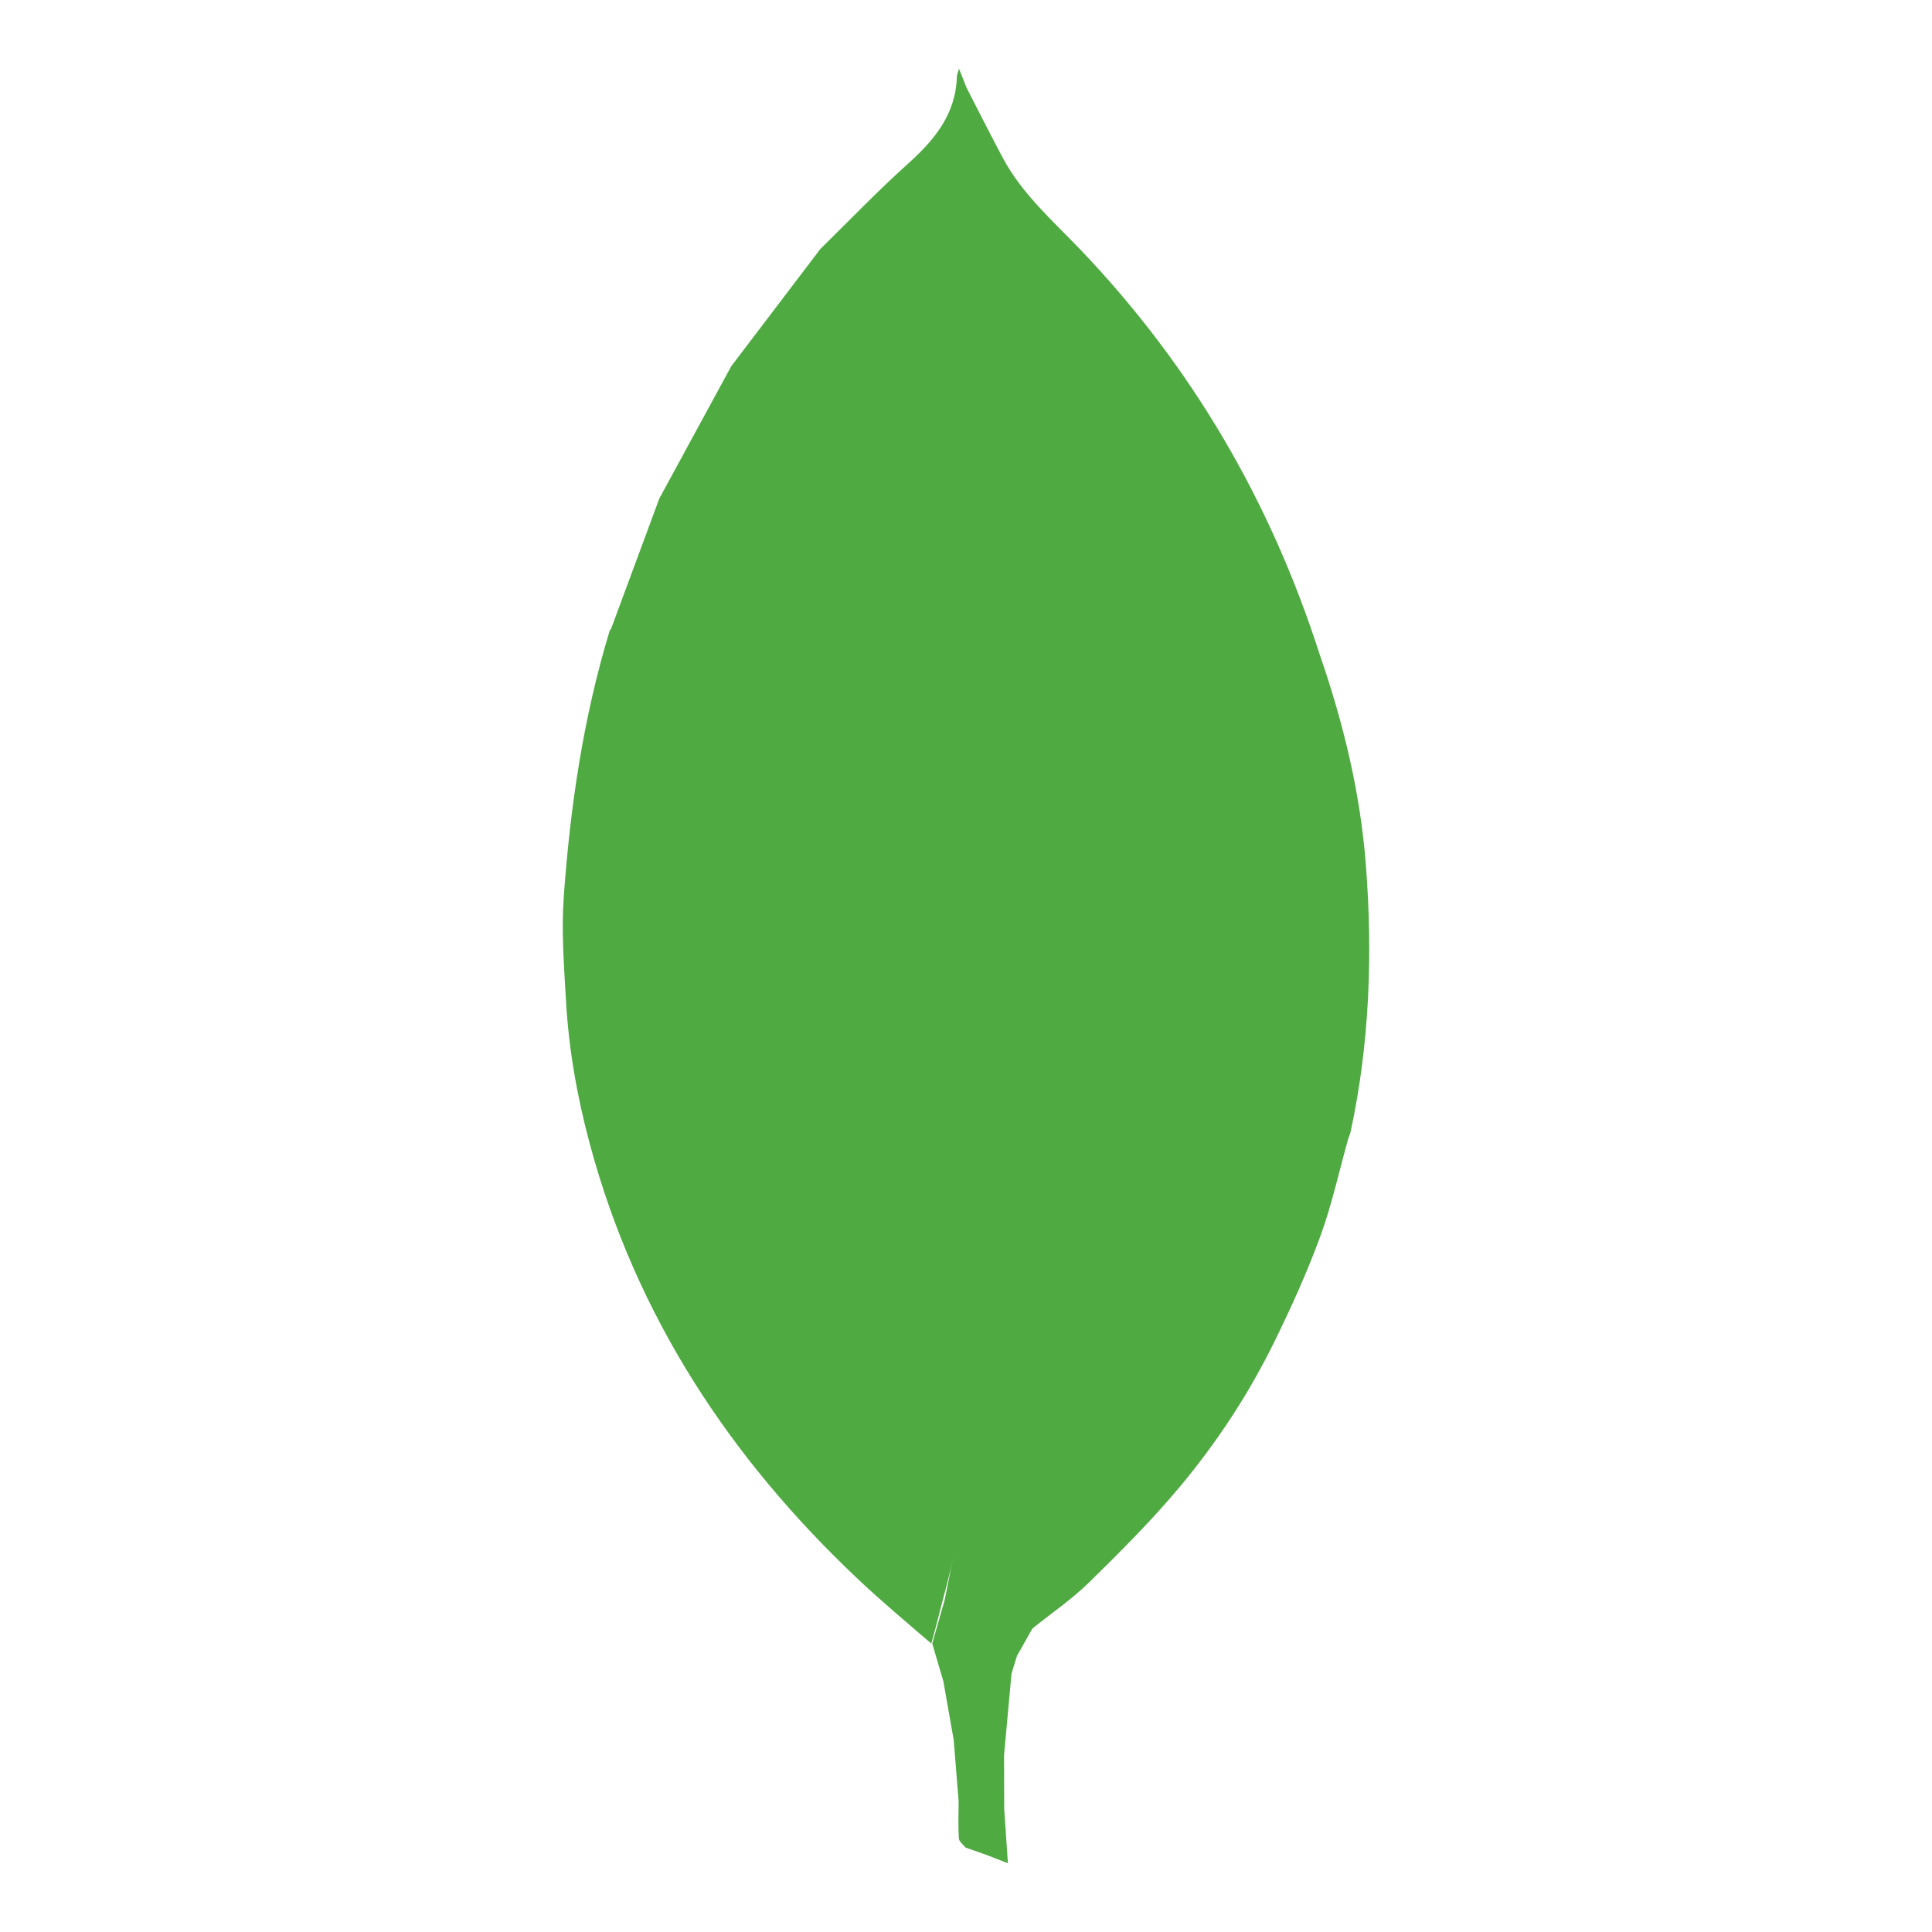
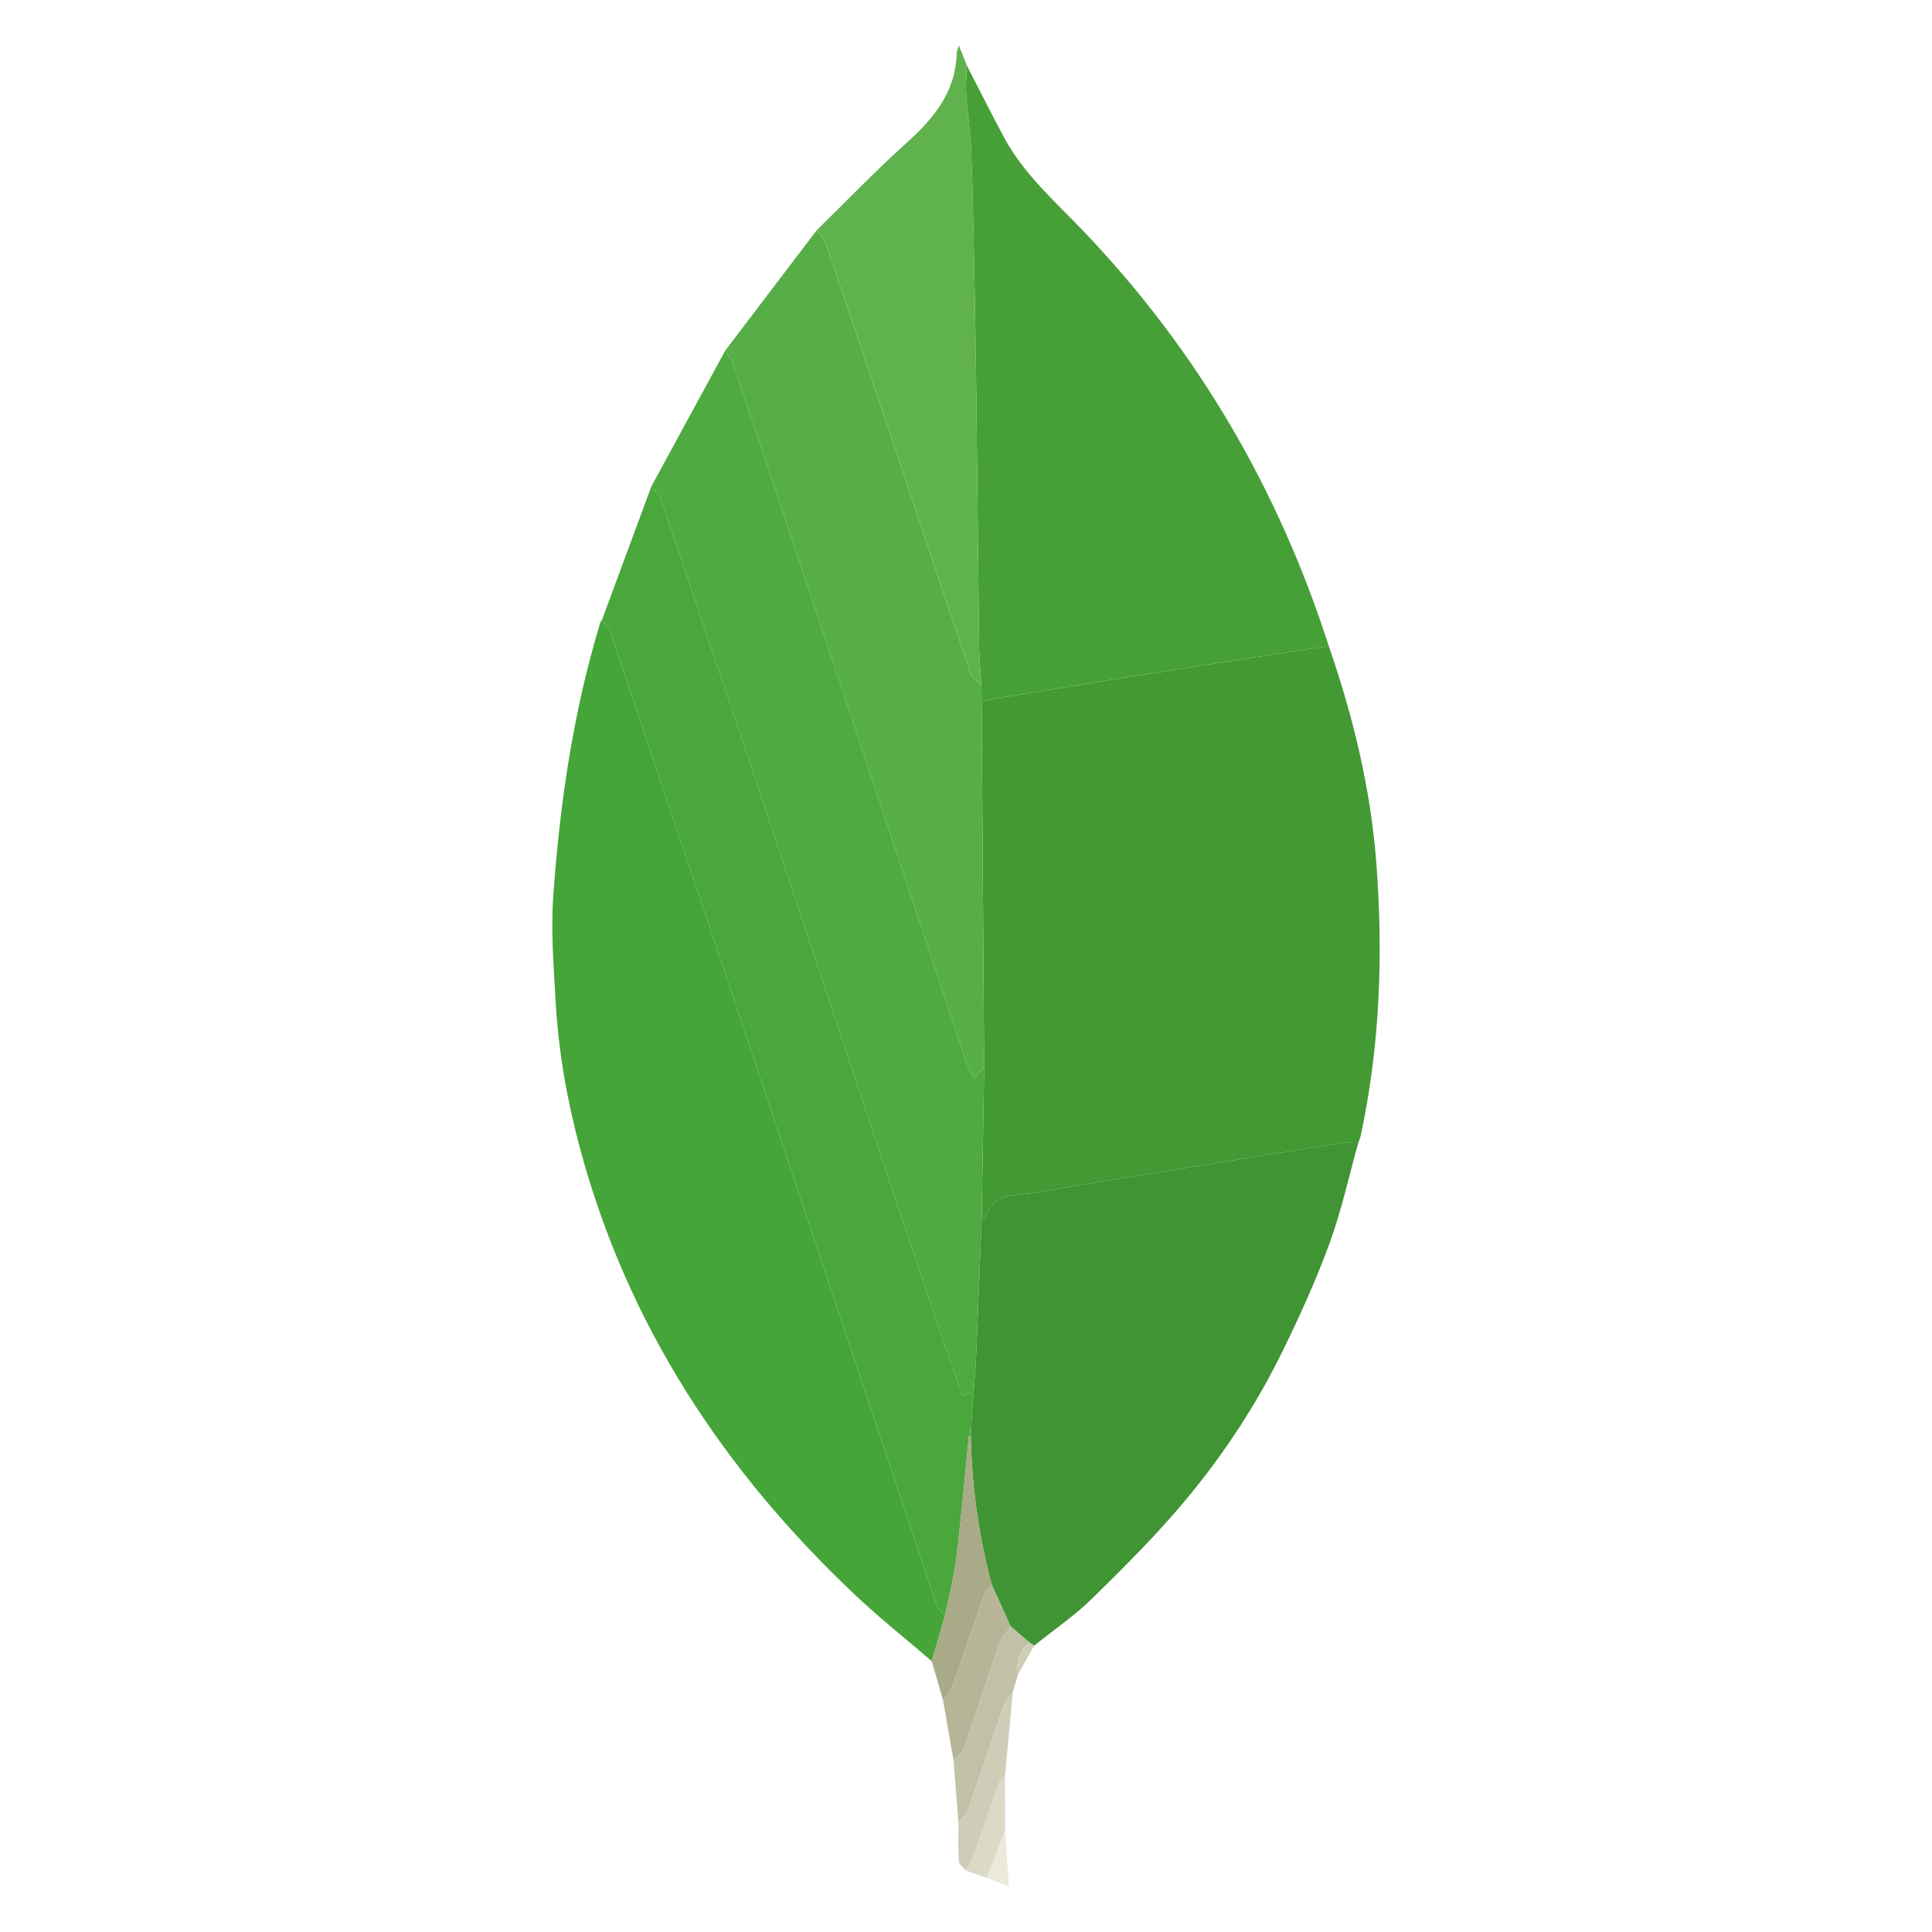
<svg xmlns="http://www.w3.org/2000/svg" viewBox="0 0 128 128">
-   <path fill-rule="evenodd" clip-rule="evenodd" fill="#4FAA41" d="M90.491 57.282c-.37-4.79-1.496-9.409-3.062-13.934-3.244-10.104-8.45-19.046-15.783-26.74-1.854-1.946-3.916-3.729-5.209-6.151-.818-1.532-1.597-3.085-2.394-4.629l-.505-1.273c-.085.292-.139.396-.142.501-.065 2.517-1.491 4.224-3.267 5.817-1.997 1.793-3.856 3.739-5.775 5.618-1.968 2.588-3.935 5.176-5.901 7.763-1.592 2.925-3.182 5.85-4.772 8.775l-3.19 8.617-.096.134c-1.756 5.768-2.622 11.698-3.048 17.688-.16 2.251.022 4.535.149 6.798.181 3.235.743 6.415 1.586 9.545 3.062 11.372 9.276 20.805 17.771 28.819 1.579 1.489 3.199 2.843 4.847 4.26.282-.965.507-1.93.763-2.895.256-.961.515-1.917.688-2.881-.174.964-.369 1.92-.562 2.881l-.826 2.895.738 2.501.684 3.884.326 4.053c-.003.823-.036 1.648.014 2.47.012.21.288.404.442.606l1.376.483 1.434.558-.246-3.603-.011-3.548.495-5.405.359-1.177 1.027-1.82c1.268-1.02 2.629-1.946 3.784-3.081 2.09-2.054 4.175-4.134 6.045-6.383 2.427-2.917 4.515-6.101 6.191-9.516 1.122-2.284 2.178-4.614 3.052-7.001.77-2.104 1.247-4.315 1.854-6.479.054-.156.126-.309.16-.468 1.254-5.841 1.465-11.741 1.004-17.682zm-23.599 49.375l-.805-1.763.805 1.763 1.183 1.01-1.183-1.01z" />
+   <path fill-rule="evenodd" clip-rule="evenodd" fill="#439934" d="M88.038 42.812c1.605 4.643 2.761 9.383 3.141 14.296.472 6.095.256 12.147-1.029 18.142-.035.165-.109.32-.164.48-.403.001-.814-.049-1.208.012-3.329.523-6.655 1.065-9.981 1.604-3.438.557-6.881 1.092-10.313 1.687-1.216.21-2.721-.041-3.212 1.641-.014.046-.154.054-.235.08l.166-10.051c-.057-8.084-.113-16.168-.169-24.252l1.602-.275c2.62-.429 5.24-.864 7.862-1.281 3.129-.497 6.261-.98 9.392-1.465 1.381-.215 2.764-.412 4.148-.618z" />
+   <path fill-rule="evenodd" clip-rule="evenodd" fill="#45A538" d="M61.729 110.054c-1.69-1.453-3.439-2.842-5.059-4.37-8.717-8.222-15.093-17.899-18.233-29.566-.865-3.211-1.442-6.474-1.627-9.792-.13-2.322-.318-4.665-.154-6.975.437-6.144 1.325-12.229 3.127-18.147l.099-.138c.175.233.427.439.516.702 1.759 5.18 3.505 10.364 5.242 15.551 5.458 16.3 10.909 32.604 16.376 48.9.107.318.384.579.583.866l-.87 2.969z" />
+   <path fill-rule="evenodd" clip-rule="evenodd" fill="#46A037" d="M88.038 42.812c-1.384.206-2.768.403-4.149.616-3.131.485-6.263.968-9.392 1.465-2.622.417-5.242.852-7.862 1.281l-1.602.275-.012-1.045c-.053-.859-.144-1.717-.154-2.576-.069-5.478-.112-10.956-.18-16.434-.042-3.429-.105-6.857-.175-10.285-.043-2.13-.089-4.261-.185-6.388-.052-1.143-.236-2.28-.311-3.423-.042-.657.016-1.319.029-1.979.817 1.583 1.616 3.178 2.456 4.749 1.327 2.484 3.441 4.314 5.344 6.311 7.523 7.892 12.864 17.068 16.193 27.433z" />
+   <path fill-rule="evenodd" clip-rule="evenodd" fill="#409433" d="M65.036 80.753c.081-.026.222-.034.235-.08.491-1.682 1.996-1.431 3.212-1.641 3.432-.594 6.875-1.13 10.313-1.687 3.326-.539 6.652-1.081 9.981-1.604.394-.062.805-.011 1.208-.012-.622 2.22-1.112 4.488-1.901 6.647-.896 2.449-1.98 4.839-3.131 7.182-1.72 3.503-3.863 6.77-6.353 9.763-1.919 2.308-4.058 4.441-6.202 6.548-1.185 1.165-2.582 2.114-3.882 3.161l-.337-.23-1.214-1.038-1.256-2.753c-.865-3.223-1.319-6.504-1.394-9.838l.023-.561.171-2.426c.057-.828.133-1.655.168-2.485.129-2.982.241-5.964.359-8.946z" />
+   <path fill-rule="evenodd" clip-rule="evenodd" fill="#4FAA41" d="M65.036 80.753c-.118 2.982-.23 5.964-.357 8.947-.035.83-.111 1.657-.168 2.485l-.765.289c-1.699-5.002-3.399-9.951-5.062-14.913-2.75-8.209-5.467-16.431-8.213-24.642-2.217-6.628-4.452-13.249-6.7-19.867-.105-.31-.407-.552-.617-.826l4.896-9.002c.168.292.39.565.496.879 2.265 6.703 4.526 13.407 6.768 20.118 2.916 8.73 5.814 17.467 8.728 26.198.116.349.308.671.491 1.062l.67-.78c-.056 3.351-.112 6.701-.167 10.052z" />
+   <path fill-rule="evenodd" clip-rule="evenodd" fill="#4AA73C" d="M43.155 32.227c.21.274.511.516.617.826 2.248 6.618 4.483 13.239 6.7 19.867 2.746 8.211 5.463 16.433 8.213 24.642 1.662 4.961 3.362 9.911 5.062 14.913l.765-.289-.171 2.426-.155.559c-.266 2.656-.49 5.318-.814 7.968-.163 1.328-.509 2.632-.772 3.947-.198-.287-.476-.548-.583-.866-5.467-16.297-10.918-32.6-16.376-48.9-1.737-5.187-3.483-10.371-5.242-15.551-.089-.263-.34-.469-.516-.702 1.09-2.947 2.181-5.894 3.272-8.84z" />
+   <path fill-rule="evenodd" clip-rule="evenodd" fill="#57AE47" d="M65.202 70.702l-.67.78c-.183-.391-.375-.714-.491-1.062-2.913-8.731-5.812-17.468-8.728-26.198-2.242-6.711-4.503-13.415-6.768-20.118-.105-.314-.327-.588-.496-.879l6.055-7.965c.191.255.463.482.562.769 1.681 4.921 3.347 9.848 5.003 14.778 1.547 4.604 3.071 9.215 4.636 13.813.105.308.47.526.714.786l.012 1.045c.058 8.082.115 16.167.171 24.251z" />
+   <path fill-rule="evenodd" clip-rule="evenodd" fill="#60B24F" d="M65.021 45.404c-.244-.26-.609-.478-.714-.786-1.565-4.598-3.089-9.209-4.636-13.813-1.656-4.93-3.322-9.856-5.003-14.778-.099-.287-.371-.514-.562-.769 1.969-1.928 3.877-3.925 5.925-5.764 1.821-1.634 3.285-3.386 3.352-5.968.003-.107.059-.214.145-.514l.519 1.306c-.013.661-.072 1.322-.029 1.979.075 1.143.259 2.28.311 3.423.096 2.127.142 4.258.185 6.388.069 3.428.132 6.856.175 10.285.067 5.478.111 10.956.18 16.434.008.861.098 1.718.152 2.577z" />
+   <path fill-rule="evenodd" clip-rule="evenodd" fill="#A9AA88" d="M62.598 107.085c.263-1.315.609-2.62.772-3.947.325-2.649.548-5.312.814-7.968l.066-.01.066.011c.075 3.334.529 6.615 1.394 9.838-.176.232-.425.439-.518.701-.727 2.05-1.412 4.116-2.143 6.166-.1.28-.378.498-.574.744l-.747-2.566.87-2.969z" />
+   <path fill-rule="evenodd" clip-rule="evenodd" fill="#B6B598" d="M62.476 112.621c.196-.246.475-.464.574-.744.731-2.05 1.417-4.115 2.143-6.166.093-.262.341-.469.518-.701l1.255 2.754c-.248.352-.59.669-.728 1.061l-2.404 7.059c-.099.283-.437.483-.663.722l-.695-3.985z" />
+   <path fill-rule="evenodd" clip-rule="evenodd" fill="#C2C1A7" d="M63.171 116.605c.227-.238.564-.439.663-.722l2.404-7.059c.137-.391.48-.709.728-1.061l1.215 1.037c-.587.58-.913 1.25-.717 2.097l-.369 1.208c-.168.207-.411.387-.494.624-.839 2.403-1.64 4.819-2.485 7.222-.107.305-.404.544-.614.812-.109-1.387-.22-2.771-.331-4.158z" />
+   <path fill-rule="evenodd" clip-rule="evenodd" fill="#CECDB7" d="M63.503 120.763c.209-.269.506-.508.614-.812.845-2.402 1.646-4.818 2.485-7.222.083-.236.325-.417.494-.624l-.509 5.545c-.136.157-.333.294-.398.477-.575 1.614-1.117 3.24-1.694 4.854-.119.333-.347.627-.525.938-.158-.207-.441-.407-.454-.623-.051-.841-.016-1.688-.013-2.533z" />
+   <path fill-rule="evenodd" clip-rule="evenodd" fill="#DBDAC7" d="M63.969 123.919c.178-.312.406-.606.525-.938.578-1.613 1.119-3.239 1.694-4.854.065-.183.263-.319.398-.477l.012 3.64-1.218 3.124-1.411-.495z" />
+   <path fill-rule="evenodd" clip-rule="evenodd" fill="#EBE9DC" d="M65.38 124.415l1.218-3.124.251 3.696-1.469-.572z" />
+   <path fill-rule="evenodd" clip-rule="evenodd" fill="#CECDB7" d="M67.464 110.898c-.196-.847.129-1.518.717-2.097l.337.23-1.054 1.867z" />
+   <path fill-rule="evenodd" clip-rule="evenodd" fill="#4FAA41" d="M64.316 95.172l-.066-.011-.066.01.155-.559-.023.56z" />
</svg>
